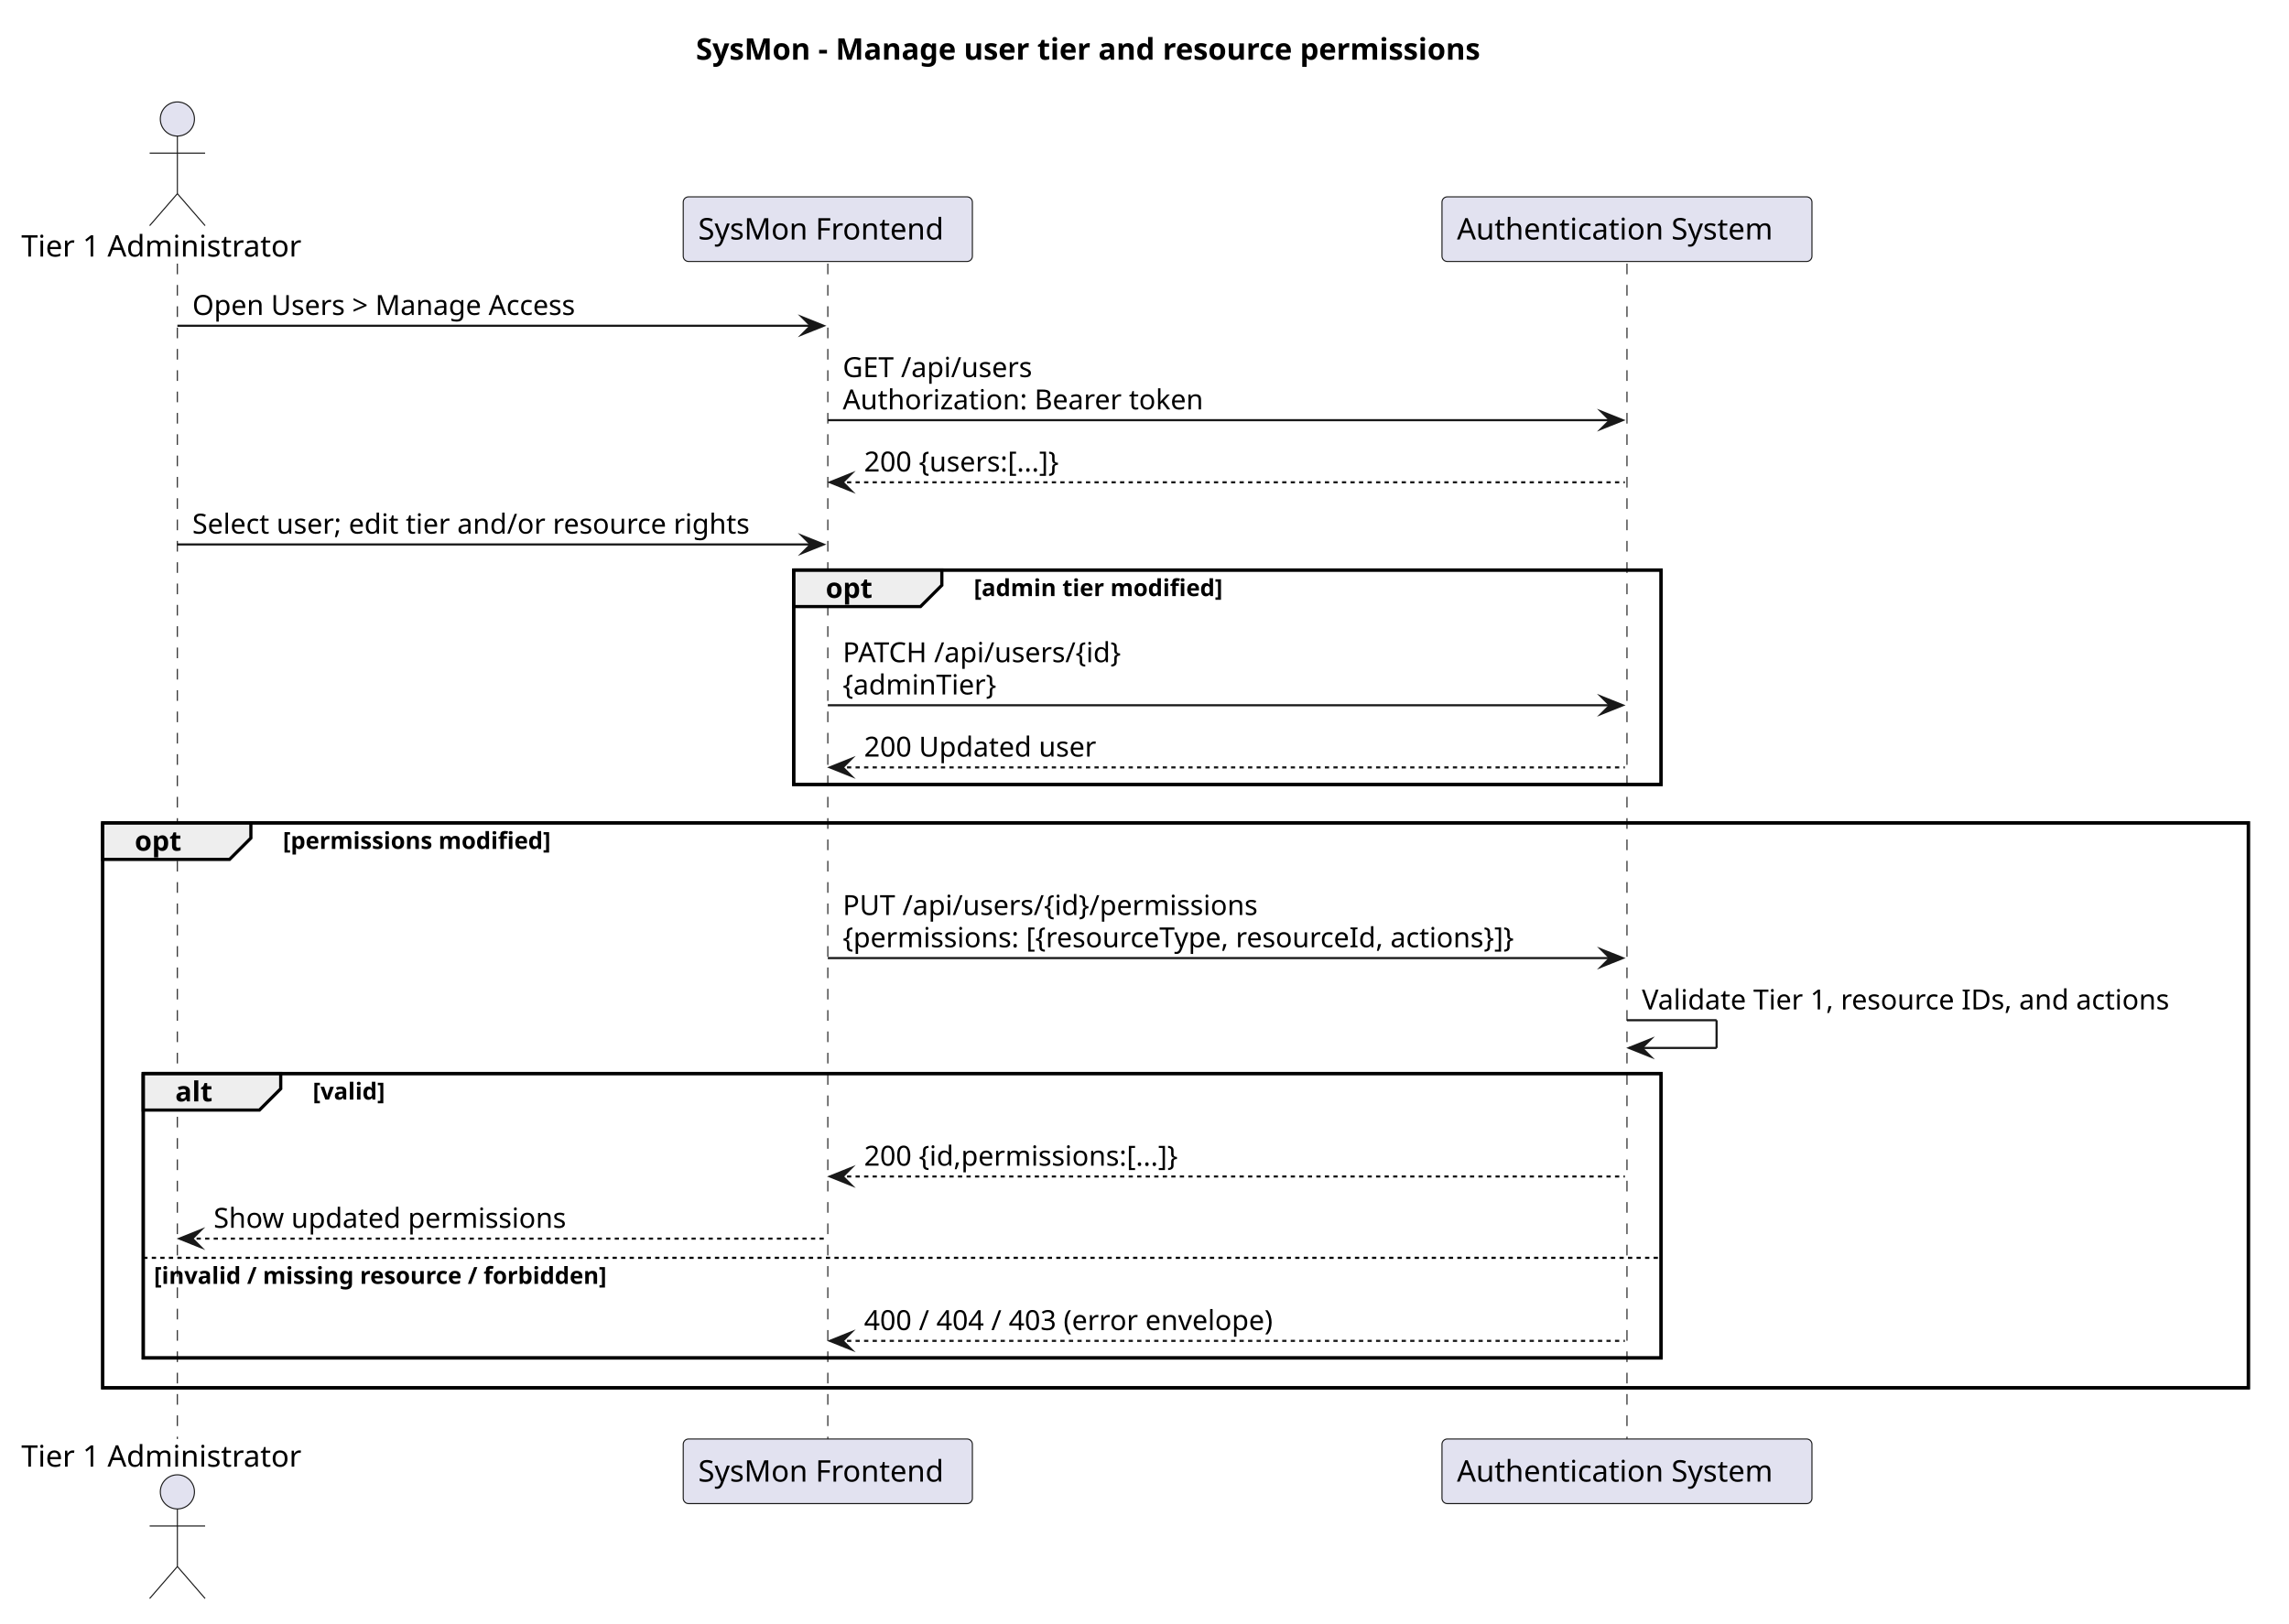
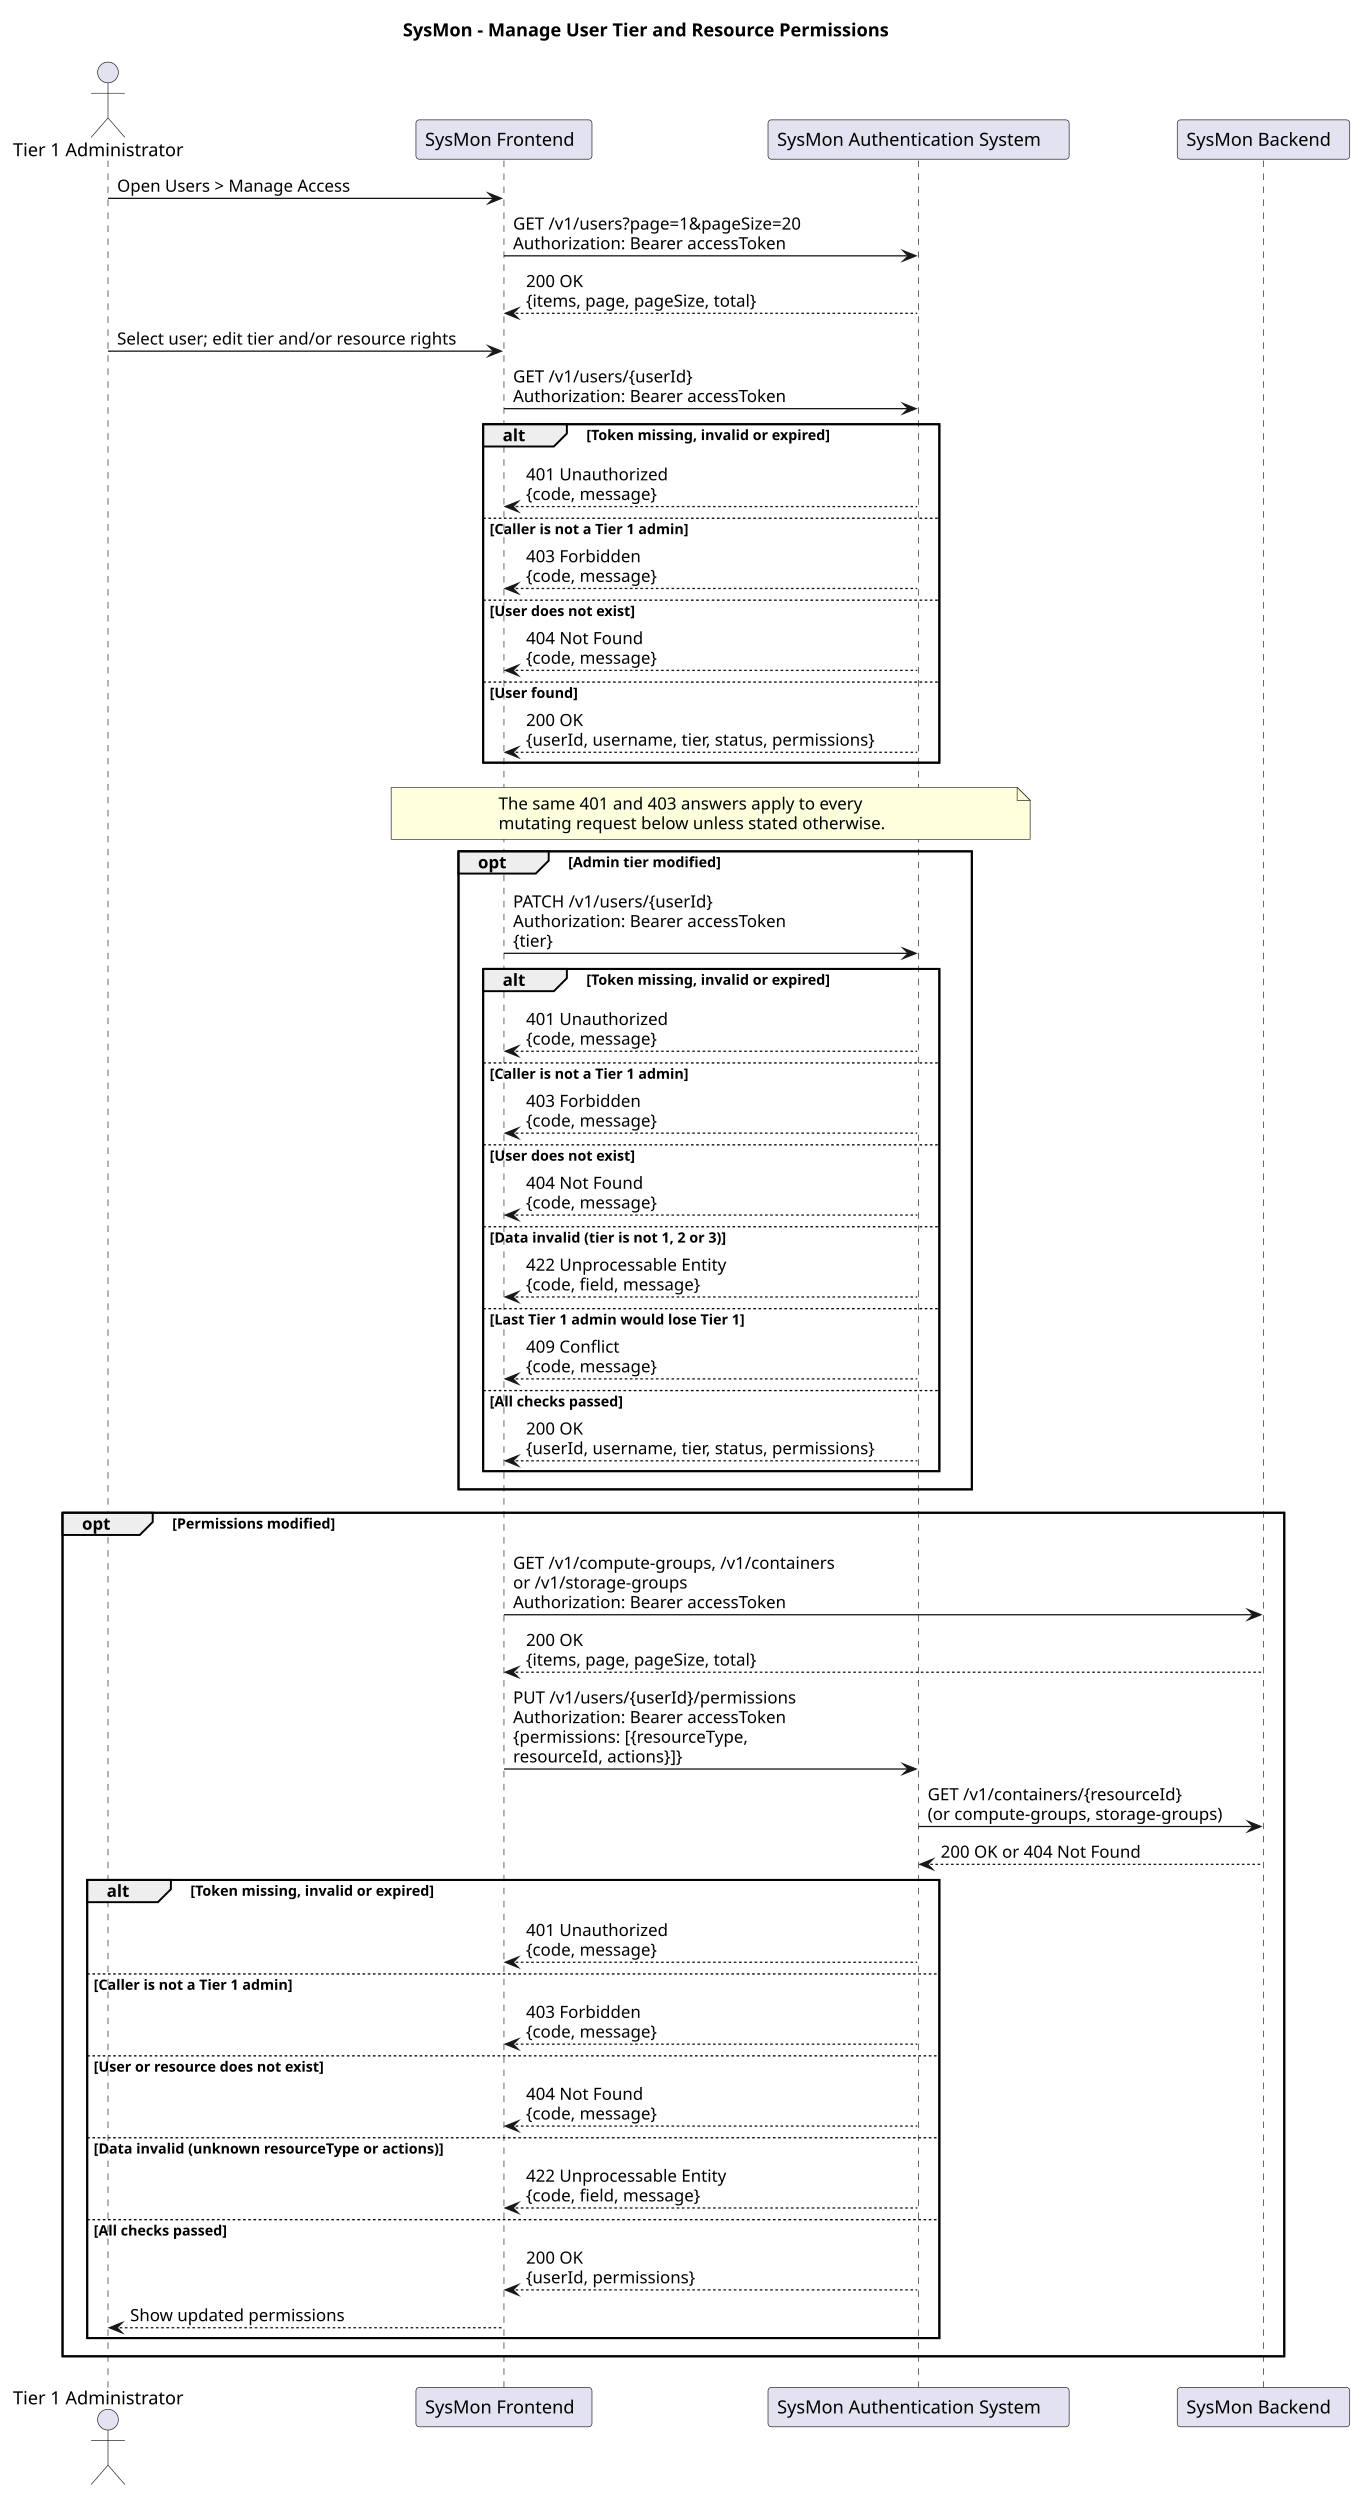
- <svg xmlns="http://www.w3.org/2000/svg" version="1.1" data-diagram-type="SEQUENCE" style="width:1073px;height:761px;background:#FFFFFF;" width="1073px" height="761px" viewBox="0 0 1073 761" zoomAndPan="magnify" preserveAspectRatio="none" contentStyleType="text/css">
+ <svg xmlns="http://www.w3.org/2000/svg" version="1.1" data-diagram-type="SEQUENCE" style="width:1050px;height:1925px;background:#FFFFFF;" width="1050px" height="1925px" viewBox="0 0 1050 1925" zoomAndPan="magnify" preserveAspectRatio="none" contentStyleType="text/css">
  <defs />
  <g font-family="sans-serif" lengthAdjust="spacing">
    <g class="title" data-source-line="1">
-       <text x="326.211" y="27.995" fill="#000" font-size="14" textLength="419.528" font-weight="700">SysMon - Manage user tier and resource permissions</text>
-     </g>
-     <rect x="372.047" y="267.258" width="406.619" height="100.531" fill="none" style="stroke:#000;stroke-width:1.5;" />
-     <rect x="48.15" y="385.789" width="1005.799" height="264.867" fill="none" style="stroke:#000;stroke-width:1.5;" />
-     <rect x="67.15" y="503.32" width="711.516" height="133.336" fill="none" style="stroke:#000;stroke-width:1.5;" />
-     <g class="participant-lifeline" data-qualified-name="A" data-entity-uid="part1" id="part1-lifeline" data-source-line="2">
-       <g>
-         <rect x="79.65" y="123.594" width="8" height="551.063" fill="#000" fill-opacity="0" />
-         <line x1="83.15" y1="123.594" x2="83.15" y2="674.656" style="stroke:#181818;stroke-width:0.5;stroke-dasharray:5,5;" />
-       </g>
-     </g>
-     <g class="participant-lifeline" data-qualified-name="FE" data-entity-uid="part2" id="part2-lifeline" data-source-line="3">
-       <g>
-         <rect x="384.547" y="123.594" width="8" height="551.063" fill="#000" fill-opacity="0" />
-         <line x1="388.047" y1="123.594" x2="388.047" y2="674.656" style="stroke:#181818;stroke-width:0.5;stroke-dasharray:5,5;" />
-       </g>
-     </g>
-     <g class="participant-lifeline" data-qualified-name="AUTH" data-entity-uid="part3" id="part3-lifeline" data-source-line="4">
-       <g>
-         <rect x="759.166" y="123.594" width="8" height="551.063" fill="#000" fill-opacity="0" />
-         <line x1="762.666" y1="123.594" x2="762.666" y2="674.656" style="stroke:#181818;stroke-width:0.5;stroke-dasharray:5,5;" />
-       </g>
-     </g>
-     <g class="participant participant-head" data-qualified-name="A" data-entity-uid="part1" id="part1-head" data-source-line="2">
+       <text x="310.191" y="27.995" fill="#000" font-size="14" textLength="427.902" font-weight="700">SysMon - Manage User Tier and Resource Permissions</text>
+     </g>
+     <rect x="372.047" y="326.656" width="351.255" height="260.609" fill="none" style="stroke:#000;stroke-width:1.5;" />
+     <rect x="353.047" y="655.531" width="395.255" height="491.281" fill="none" style="stroke:#000;stroke-width:1.5;" />
+     <rect x="372.047" y="746.063" width="351.255" height="386.75" fill="none" style="stroke:#000;stroke-width:1.5;" />
+     <rect x="48.15" y="1164.813" width="940.737" height="649.539" fill="none" style="stroke:#000;stroke-width:1.5;" />
+     <rect x="67.15" y="1447.539" width="656.151" height="352.813" fill="none" style="stroke:#000;stroke-width:1.5;" />
+     <g class="participant-lifeline" data-qualified-name="A" data-entity-uid="part1" id="part1-lifeline" data-source-line="3">
+       <g>
+         <rect x="79.65" y="123.594" width="8" height="1714.758" fill="#000" fill-opacity="0" />
+         <line x1="83.15" y1="123.594" x2="83.15" y2="1838.352" style="stroke:#181818;stroke-width:0.5;stroke-dasharray:5,5;" />
+       </g>
+     </g>
+     <g class="participant-lifeline" data-qualified-name="FE" data-entity-uid="part2" id="part2-lifeline" data-source-line="4">
+       <g>
+         <rect x="384.547" y="123.594" width="8" height="1714.758" fill="#000" fill-opacity="0" />
+         <line x1="388.047" y1="123.594" x2="388.047" y2="1838.352" style="stroke:#181818;stroke-width:0.5;stroke-dasharray:5,5;" />
+       </g>
+     </g>
+     <g class="participant-lifeline" data-qualified-name="AUTH" data-entity-uid="part3" id="part3-lifeline" data-source-line="5">
+       <g>
+         <rect x="703.802" y="123.594" width="8" height="1714.758" fill="#000" fill-opacity="0" />
+         <line x1="707.302" y1="123.594" x2="707.302" y2="1838.352" style="stroke:#181818;stroke-width:0.5;stroke-dasharray:5,5;" />
+       </g>
+     </g>
+     <g class="participant-lifeline" data-qualified-name="Backend" data-entity-uid="part4" id="part4-lifeline" data-source-line="6">
+       <g>
+         <rect x="969.387" y="123.594" width="8" height="1714.758" fill="#000" fill-opacity="0" />
+         <line x1="972.887" y1="123.594" x2="972.887" y2="1838.352" style="stroke:#181818;stroke-width:0.5;stroke-dasharray:5,5;" />
+       </g>
+     </g>
+     <g class="participant participant-head" data-qualified-name="A" data-entity-uid="part1" id="part1-head" data-source-line="3">
      <text x="10" y="120.292" fill="#000" font-size="14" textLength="140.301">Tier 1 Administrator</text>
      <ellipse cx="83.15" cy="55.797" rx="8" ry="8" fill="#E2E2F0" style="stroke:#181818;stroke-width:0.5;" />
      <path d="M83.15,63.797 L83.15,90.797 M70.15,71.797 L96.15,71.797 M83.15,90.797 L70.15,105.797 M83.15,90.797 L96.15,105.797" style="stroke:#181818;stroke-width:0.5;" fill="none" />
    </g>
-     <g class="participant participant-head" data-qualified-name="FE" data-entity-uid="part2" id="part2-head" data-source-line="3">
+     <g class="participant participant-head" data-qualified-name="FE" data-entity-uid="part2" id="part2-head" data-source-line="4">
      <rect x="320.275" y="92.297" width="135.543" height="30.297" fill="#E2E2F0" style="stroke:#181818;stroke-width:0.5;" rx="2.5" ry="2.5" />
      <text x="327.275" y="112.292" fill="#000" font-size="14" textLength="121.543">SysMon Frontend</text>
    </g>
-     <g class="participant participant-head" data-qualified-name="AUTH" data-entity-uid="part3" id="part3-head" data-source-line="4">
-       <rect x="675.952" y="92.297" width="173.428" height="30.297" fill="#E2E2F0" style="stroke:#181818;stroke-width:0.5;" rx="2.5" ry="2.5" />
-       <text x="682.952" y="112.292" fill="#000" font-size="14" textLength="159.428">Authentication System</text>
-     </g>
-     <g class="participant participant-tail" data-qualified-name="A" data-entity-uid="part1" id="part1-tail" data-source-line="2">
-       <text x="10" y="687.651" fill="#000" font-size="14" textLength="140.301">Tier 1 Administrator</text>
-       <ellipse cx="83.15" cy="699.453" rx="8" ry="8" fill="#E2E2F0" style="stroke:#181818;stroke-width:0.5;" />
-       <path d="M83.15,707.453 L83.15,734.453 M70.15,715.453 L96.15,715.453 M83.15,734.453 L70.15,749.453 M83.15,734.453 L96.15,749.453" style="stroke:#181818;stroke-width:0.5;" fill="none" />
-     </g>
-     <g class="participant participant-tail" data-qualified-name="FE" data-entity-uid="part2" id="part2-tail" data-source-line="3">
-       <rect x="320.275" y="674.656" width="135.543" height="30.297" fill="#E2E2F0" style="stroke:#181818;stroke-width:0.5;" rx="2.5" ry="2.5" />
-       <text x="327.275" y="694.651" fill="#000" font-size="14" textLength="121.543">SysMon Frontend</text>
-     </g>
-     <g class="participant participant-tail" data-qualified-name="AUTH" data-entity-uid="part3" id="part3-tail" data-source-line="4">
-       <rect x="675.952" y="674.656" width="173.428" height="30.297" fill="#E2E2F0" style="stroke:#181818;stroke-width:0.5;" rx="2.5" ry="2.5" />
-       <text x="682.952" y="694.651" fill="#000" font-size="14" textLength="159.428">Authentication System</text>
-     </g>
-     <g class="message" data-entity-1="part1" data-entity-2="part2" id="msg1" data-source-line="5">
+     <g class="participant participant-head" data-qualified-name="AUTH" data-entity-uid="part3" id="part3-head" data-source-line="5">
+       <rect x="591.371" y="92.297" width="231.861" height="30.297" fill="#E2E2F0" style="stroke:#181818;stroke-width:0.5;" rx="2.5" ry="2.5" />
+       <text x="598.371" y="112.292" fill="#000" font-size="14" textLength="217.861">SysMon Authentication System</text>
+     </g>
+     <g class="participant participant-head" data-qualified-name="Backend" data-entity-uid="part4" id="part4-head" data-source-line="6">
+       <rect x="906.49" y="92.297" width="132.795" height="30.297" fill="#E2E2F0" style="stroke:#181818;stroke-width:0.5;" rx="2.5" ry="2.5" />
+       <text x="913.49" y="112.292" fill="#000" font-size="14" textLength="118.795">SysMon Backend</text>
+     </g>
+     <g class="participant participant-tail" data-qualified-name="A" data-entity-uid="part1" id="part1-tail" data-source-line="3">
+       <text x="10" y="1851.347" fill="#000" font-size="14" textLength="140.301">Tier 1 Administrator</text>
+       <ellipse cx="83.15" cy="1863.148" rx="8" ry="8" fill="#E2E2F0" style="stroke:#181818;stroke-width:0.5;" />
+       <path d="M83.15,1871.148 L83.15,1898.148 M70.15,1879.148 L96.15,1879.148 M83.15,1898.148 L70.15,1913.148 M83.15,1898.148 L96.15,1913.148" style="stroke:#181818;stroke-width:0.5;" fill="none" />
+     </g>
+     <g class="participant participant-tail" data-qualified-name="FE" data-entity-uid="part2" id="part2-tail" data-source-line="4">
+       <rect x="320.275" y="1838.352" width="135.543" height="30.297" fill="#E2E2F0" style="stroke:#181818;stroke-width:0.5;" rx="2.5" ry="2.5" />
+       <text x="327.275" y="1858.347" fill="#000" font-size="14" textLength="121.543">SysMon Frontend</text>
+     </g>
+     <g class="participant participant-tail" data-qualified-name="AUTH" data-entity-uid="part3" id="part3-tail" data-source-line="5">
+       <rect x="591.371" y="1838.352" width="231.861" height="30.297" fill="#E2E2F0" style="stroke:#181818;stroke-width:0.5;" rx="2.5" ry="2.5" />
+       <text x="598.371" y="1858.347" fill="#000" font-size="14" textLength="217.861">SysMon Authentication System</text>
+     </g>
+     <g class="participant participant-tail" data-qualified-name="Backend" data-entity-uid="part4" id="part4-tail" data-source-line="6">
+       <rect x="906.49" y="1838.352" width="132.795" height="30.297" fill="#E2E2F0" style="stroke:#181818;stroke-width:0.5;" rx="2.5" ry="2.5" />
+       <text x="913.49" y="1858.347" fill="#000" font-size="14" textLength="118.795">SysMon Backend</text>
+     </g>
+     <g class="message" data-entity-1="part1" data-entity-2="part2" id="msg1" data-source-line="8">
      <polygon points="376.047,148.727,386.047,152.727,376.047,156.727,380.047,152.727" fill="#181818" style="stroke:#181818;stroke-width:1;stroke-linejoin:miter;stroke-miterlimit:10;" />
      <line x1="83.15" y1="152.727" x2="382.047" y2="152.727" style="stroke:#181818;stroke-width:1;" />
      <text x="90.15" y="147.661" fill="#000" font-size="13" textLength="194.917">Open Users &gt; Manage Access</text>
    </g>
-     <g class="message" data-entity-1="part2" data-entity-2="part3" id="msg2" data-source-line="6">
-       <polygon points="750.666,192.992,760.666,196.992,750.666,200.992,754.666,196.992" fill="#181818" style="stroke:#181818;stroke-width:1;stroke-linejoin:miter;stroke-miterlimit:10;" />
-       <line x1="388.047" y1="196.992" x2="756.666" y2="196.992" style="stroke:#181818;stroke-width:1;" />
-       <text x="395.047" y="176.793" fill="#000" font-size="13" textLength="94.079">GET /api/users</text>
-       <text x="395.047" y="191.926" fill="#000" font-size="13" textLength="180.102">Authorization: Bearer token</text>
-     </g>
-     <g class="message" data-entity-1="part3" data-entity-2="part2" id="msg3" data-source-line="7">
-       <polygon points="399.047,222.125,389.047,226.125,399.047,230.125,395.047,226.125" fill="#181818" style="stroke:#181818;stroke-width:1;stroke-linejoin:miter;stroke-miterlimit:10;" />
-       <line x1="393.047" y1="226.125" x2="761.666" y2="226.125" style="stroke:#181818;stroke-width:1;stroke-dasharray:2,2;" />
-       <text x="405.047" y="221.059" fill="#000" font-size="13" textLength="107.536">200 {users:[...]}</text>
-     </g>
-     <g class="message" data-entity-1="part1" data-entity-2="part2" id="msg4" data-source-line="8">
-       <polygon points="376.047,251.258,386.047,255.258,376.047,259.258,380.047,255.258" fill="#181818" style="stroke:#181818;stroke-width:1;stroke-linejoin:miter;stroke-miterlimit:10;" />
-       <line x1="83.15" y1="255.258" x2="382.047" y2="255.258" style="stroke:#181818;stroke-width:1;" />
-       <text x="90.15" y="250.192" fill="#000" font-size="13" textLength="280.896">Select user; edit tier and/or resource rights</text>
-     </g>
-     <path d="M372.047,267.258 L441.498,267.258 L441.498,274.391 L431.498,284.391 L372.047,284.391 L372.047,267.258" style="stroke:#000;stroke-width:1.5;" fill="#EEE" />
-     <rect x="372.047" y="267.258" width="406.619" height="100.531" fill="none" style="stroke:#000;stroke-width:1.5;" />
-     <text x="387.047" y="280.325" fill="#000" font-size="13" textLength="24.451" font-weight="700">opt</text>
-     <text x="456.498" y="279.468" fill="#000" font-size="11" textLength="132.542" font-weight="700">[admin tier modified]</text>
-     <g class="message" data-entity-1="part2" data-entity-2="part3" id="msg5" data-source-line="10">
-       <polygon points="750.666,326.656,760.666,330.656,750.666,334.656,754.666,330.656" fill="#181818" style="stroke:#181818;stroke-width:1;stroke-linejoin:miter;stroke-miterlimit:10;" />
-       <line x1="388.047" y1="330.656" x2="756.666" y2="330.656" style="stroke:#181818;stroke-width:1;" />
-       <text x="395.047" y="310.458" fill="#000" font-size="13" textLength="144.162">PATCH /api/users/{id}</text>
-       <text x="395.047" y="325.59" fill="#000" font-size="13" textLength="82.17">{adminTier}</text>
-     </g>
-     <g class="message" data-entity-1="part3" data-entity-2="part2" id="msg6" data-source-line="11">
-       <polygon points="399.047,355.789,389.047,359.789,399.047,363.789,395.047,359.789" fill="#181818" style="stroke:#181818;stroke-width:1;stroke-linejoin:miter;stroke-miterlimit:10;" />
-       <line x1="393.047" y1="359.789" x2="761.666" y2="359.789" style="stroke:#181818;stroke-width:1;stroke-dasharray:2,2;" />
-       <text x="405.047" y="354.723" fill="#000" font-size="13" textLength="116.765">200 Updated user</text>
-     </g>
-     <path d="M48.15,385.789 L117.602,385.789 L117.602,392.922 L107.602,402.922 L48.15,402.922 L48.15,385.789" style="stroke:#000;stroke-width:1.5;" fill="#EEE" />
-     <rect x="48.15" y="385.789" width="1005.799" height="264.867" fill="none" style="stroke:#000;stroke-width:1.5;" />
-     <text x="63.15" y="398.856" fill="#000" font-size="13" textLength="24.451" font-weight="700">opt</text>
-     <text x="132.602" y="398" fill="#000" font-size="11" textLength="143.231" font-weight="700">[permissions modified]</text>
-     <g class="message" data-entity-1="part2" data-entity-2="part3" id="msg7" data-source-line="14">
-       <polygon points="750.666,445.188,760.666,449.188,750.666,453.188,754.666,449.188" fill="#181818" style="stroke:#181818;stroke-width:1;stroke-linejoin:miter;stroke-miterlimit:10;" />
-       <line x1="388.047" y1="449.188" x2="756.666" y2="449.188" style="stroke:#181818;stroke-width:1;" />
-       <text x="395.047" y="428.989" fill="#000" font-size="13" textLength="208.305">PUT /api/users/{id}/permissions</text>
-       <text x="395.047" y="444.122" fill="#000" font-size="13" textLength="350.619">{permissions: [{resourceType, resourceId, actions}]}</text>
-     </g>
-     <g class="message" data-entity-1="part3" data-entity-2="part3" id="msg8" data-source-line="15">
-       <line x1="762.666" y1="478.32" x2="804.666" y2="478.32" style="stroke:#181818;stroke-width:1;" />
-       <line x1="804.666" y1="478.32" x2="804.666" y2="491.32" style="stroke:#181818;stroke-width:1;" />
-       <line x1="763.666" y1="491.32" x2="804.666" y2="491.32" style="stroke:#181818;stroke-width:1;" />
-       <polygon points="773.666,487.32,763.666,491.32,773.666,495.32,769.666,491.32" fill="#181818" style="stroke:#181818;stroke-width:1;stroke-linejoin:miter;stroke-miterlimit:10;" />
-       <text x="769.666" y="473.254" fill="#000" font-size="13" textLength="268.284">Validate Tier 1, resource IDs, and actions</text>
-     </g>
-     <path d="M67.15,503.32 L131.593,503.32 L131.593,510.453 L121.593,520.453 L67.15,520.453 L67.15,503.32" style="stroke:#000;stroke-width:1.5;" fill="#EEE" />
-     <rect x="67.15" y="503.32" width="711.516" height="133.336" fill="none" style="stroke:#000;stroke-width:1.5;" />
-     <text x="82.15" y="516.387" fill="#000" font-size="13" textLength="19.443" font-weight="700">alt</text>
-     <text x="146.593" y="515.531" fill="#000" font-size="11" textLength="40.063" font-weight="700">[valid]</text>
-     <g class="message" data-entity-1="part3" data-entity-2="part2" id="msg9" data-source-line="17">
-       <polygon points="399.047,547.586,389.047,551.586,399.047,555.586,395.047,551.586" fill="#181818" style="stroke:#181818;stroke-width:1;stroke-linejoin:miter;stroke-miterlimit:10;" />
-       <line x1="393.047" y1="551.586" x2="761.666" y2="551.586" style="stroke:#181818;stroke-width:1;stroke-dasharray:2,2;" />
-       <text x="405.047" y="546.52" fill="#000" font-size="13" textLength="166.397">200 {id,permissions:[...]}</text>
-     </g>
-     <g class="message" data-entity-1="part2" data-entity-2="part1" id="msg10" data-source-line="18">
-       <polygon points="94.15,576.719,84.15,580.719,94.15,584.719,90.15,580.719" fill="#181818" style="stroke:#181818;stroke-width:1;stroke-linejoin:miter;stroke-miterlimit:10;" />
-       <line x1="88.15" y1="580.719" x2="387.047" y2="580.719" style="stroke:#181818;stroke-width:1;stroke-dasharray:2,2;" />
-       <text x="100.15" y="575.653" fill="#000" font-size="13" textLength="175.392">Show updated permissions</text>
-     </g>
-     <line x1="67.15" y1="589.719" x2="778.666" y2="589.719" style="stroke:#000;stroke-width:1;stroke-dasharray:2,2;" />
-     <text x="72.15" y="601.929" fill="#000" font-size="11" textLength="241.329" font-weight="700">[invalid / missing resource / forbidden]</text>
-     <g class="message" data-entity-1="part3" data-entity-2="part2" id="msg11" data-source-line="20">
-       <polygon points="399.047,624.656,389.047,628.656,399.047,632.656,395.047,628.656" fill="#181818" style="stroke:#181818;stroke-width:1;stroke-linejoin:miter;stroke-miterlimit:10;" />
-       <line x1="393.047" y1="628.656" x2="761.666" y2="628.656" style="stroke:#181818;stroke-width:1;stroke-dasharray:2,2;" />
-       <text x="405.047" y="623.59" fill="#000" font-size="13" textLength="209.866">400 / 404 / 403 (error envelope)</text>
+     <g class="message" data-entity-1="part2" data-entity-2="part3" id="msg2" data-source-line="9">
+       <polygon points="695.302,192.992,705.302,196.992,695.302,200.992,699.302,196.992" fill="#181818" style="stroke:#181818;stroke-width:1;stroke-linejoin:miter;stroke-miterlimit:10;" />
+       <line x1="388.047" y1="196.992" x2="701.302" y2="196.992" style="stroke:#181818;stroke-width:1;" />
+       <text x="395.047" y="176.793" fill="#000" font-size="13" textLength="245.47">GET /v1/users?page=1&amp;pageSize=20</text>
+       <text x="395.047" y="191.926" fill="#000" font-size="13" textLength="226.751">Authorization: Bearer accessToken</text>
+     </g>
+     <g class="message" data-entity-1="part3" data-entity-2="part2" id="msg3" data-source-line="10">
+       <polygon points="399.047,237.258,389.047,241.258,399.047,245.258,395.047,241.258" fill="#181818" style="stroke:#181818;stroke-width:1;stroke-linejoin:miter;stroke-miterlimit:10;" />
+       <line x1="393.047" y1="241.258" x2="706.302" y2="241.258" style="stroke:#181818;stroke-width:1;stroke-dasharray:2,2;" />
+       <text x="405.047" y="221.059" fill="#000" font-size="13" textLength="47.703">200 OK</text>
+       <text x="405.047" y="236.192" fill="#000" font-size="13" textLength="198.828">{items, page, pageSize, total}</text>
+     </g>
+     <g class="message" data-entity-1="part1" data-entity-2="part2" id="msg4" data-source-line="12">
+       <polygon points="376.047,266.391,386.047,270.391,376.047,274.391,380.047,270.391" fill="#181818" style="stroke:#181818;stroke-width:1;stroke-linejoin:miter;stroke-miterlimit:10;" />
+       <line x1="83.15" y1="270.391" x2="382.047" y2="270.391" style="stroke:#181818;stroke-width:1;" />
+       <text x="90.15" y="265.325" fill="#000" font-size="13" textLength="280.896">Select user; edit tier and/or resource rights</text>
+     </g>
+     <g class="message" data-entity-1="part2" data-entity-2="part3" id="msg5" data-source-line="13">
+       <polygon points="695.302,310.656,705.302,314.656,695.302,318.656,699.302,314.656" fill="#181818" style="stroke:#181818;stroke-width:1;stroke-linejoin:miter;stroke-miterlimit:10;" />
+       <line x1="388.047" y1="314.656" x2="701.302" y2="314.656" style="stroke:#181818;stroke-width:1;" />
+       <text x="395.047" y="294.458" fill="#000" font-size="13" textLength="151.576">GET /v1/users/{userId}</text>
+       <text x="395.047" y="309.59" fill="#000" font-size="13" textLength="226.751">Authorization: Bearer accessToken</text>
+     </g>
+     <path d="M372.047,326.656 L436.49,326.656 L436.49,333.789 L426.49,343.789 L372.047,343.789 L372.047,326.656" style="stroke:#000;stroke-width:1.5;" fill="#EEE" />
+     <rect x="372.047" y="326.656" width="351.255" height="260.609" fill="none" style="stroke:#000;stroke-width:1.5;" />
+     <text x="387.047" y="339.723" fill="#000" font-size="13" textLength="19.443" font-weight="700">alt</text>
+     <text x="451.49" y="338.867" fill="#000" font-size="11" textLength="216.573" font-weight="700">[Token missing, invalid or expired]</text>
+     <g class="message" data-entity-1="part3" data-entity-2="part2" id="msg6" data-source-line="16">
+       <polygon points="399.047,386.055,389.047,390.055,399.047,394.055,395.047,390.055" fill="#181818" style="stroke:#181818;stroke-width:1;stroke-linejoin:miter;stroke-miterlimit:10;" />
+       <line x1="393.047" y1="390.055" x2="706.302" y2="390.055" style="stroke:#181818;stroke-width:1;stroke-dasharray:2,2;" />
+       <text x="405.047" y="369.856" fill="#000" font-size="13" textLength="116.226">401 Unauthorized</text>
+       <text x="405.047" y="384.989" fill="#000" font-size="13" textLength="114.582">{code, message}</text>
+     </g>
+     <line x1="372.047" y1="399.055" x2="723.302" y2="399.055" style="stroke:#000;stroke-width:1;stroke-dasharray:2,2;" />
+     <text x="377.047" y="411.265" fill="#000" font-size="11" textLength="177.515" font-weight="700">[Caller is not a Tier 1 admin]</text>
+     <g class="message" data-entity-1="part3" data-entity-2="part2" id="msg7" data-source-line="18">
+       <polygon points="399.047,449.125,389.047,453.125,399.047,457.125,395.047,453.125" fill="#181818" style="stroke:#181818;stroke-width:1;stroke-linejoin:miter;stroke-miterlimit:10;" />
+       <line x1="393.047" y1="453.125" x2="706.302" y2="453.125" style="stroke:#181818;stroke-width:1;stroke-dasharray:2,2;" />
+       <text x="405.047" y="432.926" fill="#000" font-size="13" textLength="94.326">403 Forbidden</text>
+       <text x="405.047" y="448.059" fill="#000" font-size="13" textLength="114.582">{code, message}</text>
+     </g>
+     <line x1="372.047" y1="462.125" x2="723.302" y2="462.125" style="stroke:#000;stroke-width:1;stroke-dasharray:2,2;" />
+     <text x="377.047" y="474.335" fill="#000" font-size="11" textLength="130.125" font-weight="700">[User does not exist]</text>
+     <g class="message" data-entity-1="part3" data-entity-2="part2" id="msg8" data-source-line="20">
+       <polygon points="399.047,512.195,389.047,516.195,399.047,520.195,395.047,516.195" fill="#181818" style="stroke:#181818;stroke-width:1;stroke-linejoin:miter;stroke-miterlimit:10;" />
+       <line x1="393.047" y1="516.195" x2="706.302" y2="516.195" style="stroke:#181818;stroke-width:1;stroke-dasharray:2,2;" />
+       <text x="405.047" y="495.997" fill="#000" font-size="13" textLength="96.015">404 Not Found</text>
+       <text x="405.047" y="511.129" fill="#000" font-size="13" textLength="114.582">{code, message}</text>
+     </g>
+     <line x1="372.047" y1="525.195" x2="723.302" y2="525.195" style="stroke:#000;stroke-width:1;stroke-dasharray:2,2;" />
+     <text x="377.047" y="537.406" fill="#000" font-size="11" textLength="78.128" font-weight="700">[User found]</text>
+     <g class="message" data-entity-1="part3" data-entity-2="part2" id="msg9" data-source-line="22">
+       <polygon points="399.047,575.266,389.047,579.266,399.047,583.266,395.047,579.266" fill="#181818" style="stroke:#181818;stroke-width:1;stroke-linejoin:miter;stroke-miterlimit:10;" />
+       <line x1="393.047" y1="579.266" x2="706.302" y2="579.266" style="stroke:#181818;stroke-width:1;stroke-dasharray:2,2;" />
+       <text x="405.047" y="559.067" fill="#000" font-size="13" textLength="47.703">200 OK</text>
+       <text x="405.047" y="574.2" fill="#000" font-size="13" textLength="295.255">{userId, username, tier, status, permissions}</text>
+     </g>
+     <path d="M301.196,606.266 L301.196,646.266 L793.196,646.266 L793.196,616.266 L783.196,606.266 L301.196,606.266" style="stroke:#181818;stroke-width:0.5;" fill="#FEFFDD" />
+     <path d="M783.196,606.266 L783.196,616.266 L793.196,616.266 L783.196,606.266" style="stroke:#181818;stroke-width:0.5;" fill="#FEFFDD" />
+     <text x="383.886" y="623.333" fill="#000" font-size="13" textLength="306.001">The same 401 and 403 answers apply to every</text>
+     <text x="383.886" y="638.465" fill="#000" font-size="13" textLength="318.576">mutating request below unless stated otherwise.</text>
+     <path d="M353.047,655.531 L422.498,655.531 L422.498,662.664 L412.498,672.664 L353.047,672.664 L353.047,655.531" style="stroke:#000;stroke-width:1.5;" fill="#EEE" />
+     <rect x="353.047" y="655.531" width="395.255" height="491.281" fill="none" style="stroke:#000;stroke-width:1.5;" />
+     <text x="368.047" y="668.598" fill="#000" font-size="13" textLength="24.451" font-weight="700">opt</text>
+     <text x="437.498" y="667.742" fill="#000" font-size="11" textLength="133.633" font-weight="700">[Admin tier modified]</text>
+     <g class="message" data-entity-1="part2" data-entity-2="part3" id="msg10" data-source-line="31">
+       <polygon points="695.302,730.063,705.302,734.063,695.302,738.063,699.302,734.063" fill="#181818" style="stroke:#181818;stroke-width:1;stroke-linejoin:miter;stroke-miterlimit:10;" />
+       <line x1="388.047" y1="734.063" x2="701.302" y2="734.063" style="stroke:#181818;stroke-width:1;" />
+       <text x="395.047" y="698.731" fill="#000" font-size="13" textLength="168.873">PATCH /v1/users/{userId}</text>
+       <text x="395.047" y="713.864" fill="#000" font-size="13" textLength="226.751">Authorization: Bearer accessToken</text>
+       <text x="395.047" y="728.997" fill="#000" font-size="13" textLength="38.594">{tier}</text>
+     </g>
+     <path d="M372.047,746.063 L436.49,746.063 L436.49,753.195 L426.49,763.195 L372.047,763.195 L372.047,746.063" style="stroke:#000;stroke-width:1.5;" fill="#EEE" />
+     <rect x="372.047" y="746.063" width="351.255" height="386.75" fill="none" style="stroke:#000;stroke-width:1.5;" />
+     <text x="387.047" y="759.129" fill="#000" font-size="13" textLength="19.443" font-weight="700">alt</text>
+     <text x="451.49" y="758.273" fill="#000" font-size="11" textLength="216.573" font-weight="700">[Token missing, invalid or expired]</text>
+     <g class="message" data-entity-1="part3" data-entity-2="part2" id="msg11" data-source-line="34">
+       <polygon points="399.047,805.461,389.047,809.461,399.047,813.461,395.047,809.461" fill="#181818" style="stroke:#181818;stroke-width:1;stroke-linejoin:miter;stroke-miterlimit:10;" />
+       <line x1="393.047" y1="809.461" x2="706.302" y2="809.461" style="stroke:#181818;stroke-width:1;stroke-dasharray:2,2;" />
+       <text x="405.047" y="789.262" fill="#000" font-size="13" textLength="116.226">401 Unauthorized</text>
+       <text x="405.047" y="804.395" fill="#000" font-size="13" textLength="114.582">{code, message}</text>
+     </g>
+     <line x1="372.047" y1="818.461" x2="723.302" y2="818.461" style="stroke:#000;stroke-width:1;stroke-dasharray:2,2;" />
+     <text x="377.047" y="830.671" fill="#000" font-size="11" textLength="177.515" font-weight="700">[Caller is not a Tier 1 admin]</text>
+     <g class="message" data-entity-1="part3" data-entity-2="part2" id="msg12" data-source-line="36">
+       <polygon points="399.047,868.531,389.047,872.531,399.047,876.531,395.047,872.531" fill="#181818" style="stroke:#181818;stroke-width:1;stroke-linejoin:miter;stroke-miterlimit:10;" />
+       <line x1="393.047" y1="872.531" x2="706.302" y2="872.531" style="stroke:#181818;stroke-width:1;stroke-dasharray:2,2;" />
+       <text x="405.047" y="852.333" fill="#000" font-size="13" textLength="94.326">403 Forbidden</text>
+       <text x="405.047" y="867.465" fill="#000" font-size="13" textLength="114.582">{code, message}</text>
+     </g>
+     <line x1="372.047" y1="881.531" x2="723.302" y2="881.531" style="stroke:#000;stroke-width:1;stroke-dasharray:2,2;" />
+     <text x="377.047" y="893.742" fill="#000" font-size="11" textLength="130.125" font-weight="700">[User does not exist]</text>
+     <g class="message" data-entity-1="part3" data-entity-2="part2" id="msg13" data-source-line="38">
+       <polygon points="399.047,931.602,389.047,935.602,399.047,939.602,395.047,935.602" fill="#181818" style="stroke:#181818;stroke-width:1;stroke-linejoin:miter;stroke-miterlimit:10;" />
+       <line x1="393.047" y1="935.602" x2="706.302" y2="935.602" style="stroke:#181818;stroke-width:1;stroke-dasharray:2,2;" />
+       <text x="405.047" y="915.403" fill="#000" font-size="13" textLength="96.015">404 Not Found</text>
+       <text x="405.047" y="930.536" fill="#000" font-size="13" textLength="114.582">{code, message}</text>
+     </g>
+     <line x1="372.047" y1="944.602" x2="723.302" y2="944.602" style="stroke:#000;stroke-width:1;stroke-dasharray:2,2;" />
+     <text x="377.047" y="956.812" fill="#000" font-size="11" textLength="214.591" font-weight="700">[Data invalid (tier is not 1, 2 or 3)]</text>
+     <g class="message" data-entity-1="part3" data-entity-2="part2" id="msg14" data-source-line="40">
+       <polygon points="399.047,994.672,389.047,998.672,399.047,1002.672,395.047,998.672" fill="#181818" style="stroke:#181818;stroke-width:1;stroke-linejoin:miter;stroke-miterlimit:10;" />
+       <line x1="393.047" y1="998.672" x2="706.302" y2="998.672" style="stroke:#181818;stroke-width:1;stroke-dasharray:2,2;" />
+       <text x="405.047" y="978.473" fill="#000" font-size="13" textLength="166.854">422 Unprocessable Entity</text>
+       <text x="405.047" y="993.606" fill="#000" font-size="13" textLength="150.896">{code, field, message}</text>
+     </g>
+     <line x1="372.047" y1="1007.672" x2="723.302" y2="1007.672" style="stroke:#000;stroke-width:1;stroke-dasharray:2,2;" />
+     <text x="377.047" y="1019.882" fill="#000" font-size="11" textLength="227.616" font-weight="700">[Last Tier 1 admin would lose Tier 1]</text>
+     <g class="message" data-entity-1="part3" data-entity-2="part2" id="msg15" data-source-line="42">
+       <polygon points="399.047,1057.742,389.047,1061.742,399.047,1065.742,395.047,1061.742" fill="#181818" style="stroke:#181818;stroke-width:1;stroke-linejoin:miter;stroke-miterlimit:10;" />
+       <line x1="393.047" y1="1061.742" x2="706.302" y2="1061.742" style="stroke:#181818;stroke-width:1;stroke-dasharray:2,2;" />
+       <text x="405.047" y="1041.543" fill="#000" font-size="13" textLength="78.26">409 Conflict</text>
+       <text x="405.047" y="1056.676" fill="#000" font-size="13" textLength="114.582">{code, message}</text>
+     </g>
+     <line x1="372.047" y1="1070.742" x2="723.302" y2="1070.742" style="stroke:#000;stroke-width:1;stroke-dasharray:2,2;" />
+     <text x="377.047" y="1082.953" fill="#000" font-size="11" textLength="119.689" font-weight="700">[All checks passed]</text>
+     <g class="message" data-entity-1="part3" data-entity-2="part2" id="msg16" data-source-line="44">
+       <polygon points="399.047,1120.813,389.047,1124.813,399.047,1128.813,395.047,1124.813" fill="#181818" style="stroke:#181818;stroke-width:1;stroke-linejoin:miter;stroke-miterlimit:10;" />
+       <line x1="393.047" y1="1124.813" x2="706.302" y2="1124.813" style="stroke:#181818;stroke-width:1;stroke-dasharray:2,2;" />
+       <text x="405.047" y="1104.614" fill="#000" font-size="13" textLength="47.703">200 OK</text>
+       <text x="405.047" y="1119.747" fill="#000" font-size="13" textLength="295.255">{userId, username, tier, status, permissions}</text>
+     </g>
+     <path d="M48.15,1164.813 L117.602,1164.813 L117.602,1171.945 L107.602,1181.945 L48.15,1181.945 L48.15,1164.813" style="stroke:#000;stroke-width:1.5;" fill="#EEE" />
+     <rect x="48.15" y="1164.813" width="940.737" height="649.539" fill="none" style="stroke:#000;stroke-width:1.5;" />
+     <text x="63.15" y="1177.879" fill="#000" font-size="13" textLength="24.451" font-weight="700">opt</text>
+     <text x="132.602" y="1177.023" fill="#000" font-size="11" textLength="143.419" font-weight="700">[Permissions modified]</text>
+     <g class="message" data-entity-1="part2" data-entity-2="part4" id="msg17" data-source-line="49">
+       <polygon points="960.887,1239.344,970.887,1243.344,960.887,1247.344,964.887,1243.344" fill="#181818" style="stroke:#181818;stroke-width:1;stroke-linejoin:miter;stroke-miterlimit:10;" />
+       <line x1="388.047" y1="1243.344" x2="966.887" y2="1243.344" style="stroke:#181818;stroke-width:1;" />
+       <text x="395.047" y="1208.012" fill="#000" font-size="13" textLength="263.301">GET /v1/compute-groups, /v1/containers</text>
+       <text x="395.047" y="1223.145" fill="#000" font-size="13" textLength="141.045">or /v1/storage-groups</text>
+       <text x="395.047" y="1238.278" fill="#000" font-size="13" textLength="226.751">Authorization: Bearer accessToken</text>
+     </g>
+     <g class="message" data-entity-1="part4" data-entity-2="part2" id="msg18" data-source-line="50">
+       <polygon points="399.047,1283.609,389.047,1287.609,399.047,1291.609,395.047,1287.609" fill="#181818" style="stroke:#181818;stroke-width:1;stroke-linejoin:miter;stroke-miterlimit:10;" />
+       <line x1="393.047" y1="1287.609" x2="971.887" y2="1287.609" style="stroke:#181818;stroke-width:1;stroke-dasharray:2,2;" />
+       <text x="405.047" y="1267.411" fill="#000" font-size="13" textLength="47.703">200 OK</text>
+       <text x="405.047" y="1282.543" fill="#000" font-size="13" textLength="198.828">{items, page, pageSize, total}</text>
+     </g>
+     <g class="message" data-entity-1="part2" data-entity-2="part3" id="msg19" data-source-line="52">
+       <polygon points="695.302,1358.141,705.302,1362.141,695.302,1366.141,699.302,1362.141" fill="#181818" style="stroke:#181818;stroke-width:1;stroke-linejoin:miter;stroke-miterlimit:10;" />
+       <line x1="388.047" y1="1362.141" x2="701.302" y2="1362.141" style="stroke:#181818;stroke-width:1;" />
+       <text x="395.047" y="1311.676" fill="#000" font-size="13" textLength="233.016">PUT /v1/users/{userId}/permissions</text>
+       <text x="395.047" y="1326.809" fill="#000" font-size="13" textLength="226.751">Authorization: Bearer accessToken</text>
+       <text x="395.047" y="1341.942" fill="#000" font-size="13" textLength="200.935">{permissions: [{resourceType,</text>
+       <text x="395.047" y="1357.075" fill="#000" font-size="13" textLength="145.552">resourceId, actions}]}</text>
+     </g>
+     <g class="message" data-entity-1="part3" data-entity-2="part4" id="msg20" data-source-line="53">
+       <polygon points="960.887,1402.406,970.887,1406.406,960.887,1410.406,964.887,1406.406" fill="#181818" style="stroke:#181818;stroke-width:1;stroke-linejoin:miter;stroke-miterlimit:10;" />
+       <line x1="707.302" y1="1406.406" x2="966.887" y2="1406.406" style="stroke:#181818;stroke-width:1;" />
+       <text x="714.302" y="1386.208" fill="#000" font-size="13" textLength="213.262">GET /v1/containers/{resourceId}</text>
+       <text x="714.302" y="1401.34" fill="#000" font-size="13" textLength="241.585">(or compute-groups, storage-groups)</text>
+     </g>
+     <g class="message" data-entity-1="part4" data-entity-2="part3" id="msg21" data-source-line="54">
+       <polygon points="718.302,1431.539,708.302,1435.539,718.302,1439.539,714.302,1435.539" fill="#181818" style="stroke:#181818;stroke-width:1;stroke-linejoin:miter;stroke-miterlimit:10;" />
+       <line x1="712.302" y1="1435.539" x2="971.887" y2="1435.539" style="stroke:#181818;stroke-width:1;stroke-dasharray:2,2;" />
+       <text x="724.302" y="1430.473" fill="#000" font-size="13" textLength="165.28">200 OK or 404 Not Found</text>
+     </g>
+     <path d="M67.15,1447.539 L131.593,1447.539 L131.593,1454.672 L121.593,1464.672 L67.15,1464.672 L67.15,1447.539" style="stroke:#000;stroke-width:1.5;" fill="#EEE" />
+     <rect x="67.15" y="1447.539" width="656.151" height="352.813" fill="none" style="stroke:#000;stroke-width:1.5;" />
+     <text x="82.15" y="1460.606" fill="#000" font-size="13" textLength="19.443" font-weight="700">alt</text>
+     <text x="146.593" y="1459.75" fill="#000" font-size="11" textLength="216.573" font-weight="700">[Token missing, invalid or expired]</text>
+     <g class="message" data-entity-1="part3" data-entity-2="part2" id="msg22" data-source-line="57">
+       <polygon points="399.047,1506.938,389.047,1510.938,399.047,1514.938,395.047,1510.938" fill="#181818" style="stroke:#181818;stroke-width:1;stroke-linejoin:miter;stroke-miterlimit:10;" />
+       <line x1="393.047" y1="1510.938" x2="706.302" y2="1510.938" style="stroke:#181818;stroke-width:1;stroke-dasharray:2,2;" />
+       <text x="405.047" y="1490.739" fill="#000" font-size="13" textLength="116.226">401 Unauthorized</text>
+       <text x="405.047" y="1505.872" fill="#000" font-size="13" textLength="114.582">{code, message}</text>
+     </g>
+     <line x1="67.15" y1="1519.938" x2="723.302" y2="1519.938" style="stroke:#000;stroke-width:1;stroke-dasharray:2,2;" />
+     <text x="72.15" y="1532.148" fill="#000" font-size="11" textLength="177.515" font-weight="700">[Caller is not a Tier 1 admin]</text>
+     <g class="message" data-entity-1="part3" data-entity-2="part2" id="msg23" data-source-line="59">
+       <polygon points="399.047,1570.008,389.047,1574.008,399.047,1578.008,395.047,1574.008" fill="#181818" style="stroke:#181818;stroke-width:1;stroke-linejoin:miter;stroke-miterlimit:10;" />
+       <line x1="393.047" y1="1574.008" x2="706.302" y2="1574.008" style="stroke:#181818;stroke-width:1;stroke-dasharray:2,2;" />
+       <text x="405.047" y="1553.809" fill="#000" font-size="13" textLength="94.326">403 Forbidden</text>
+       <text x="405.047" y="1568.942" fill="#000" font-size="13" textLength="114.582">{code, message}</text>
+     </g>
+     <line x1="67.15" y1="1583.008" x2="723.302" y2="1583.008" style="stroke:#000;stroke-width:1;stroke-dasharray:2,2;" />
+     <text x="72.15" y="1595.218" fill="#000" font-size="11" textLength="204.993" font-weight="700">[User or resource does not exist]</text>
+     <g class="message" data-entity-1="part3" data-entity-2="part2" id="msg24" data-source-line="61">
+       <polygon points="399.047,1633.078,389.047,1637.078,399.047,1641.078,395.047,1637.078" fill="#181818" style="stroke:#181818;stroke-width:1;stroke-linejoin:miter;stroke-miterlimit:10;" />
+       <line x1="393.047" y1="1637.078" x2="706.302" y2="1637.078" style="stroke:#181818;stroke-width:1;stroke-dasharray:2,2;" />
+       <text x="405.047" y="1616.879" fill="#000" font-size="13" textLength="96.015">404 Not Found</text>
+       <text x="405.047" y="1632.012" fill="#000" font-size="13" textLength="114.582">{code, message}</text>
+     </g>
+     <line x1="67.15" y1="1646.078" x2="723.302" y2="1646.078" style="stroke:#000;stroke-width:1;stroke-dasharray:2,2;" />
+     <text x="72.15" y="1658.289" fill="#000" font-size="11" textLength="308.585" font-weight="700">[Data invalid (unknown resourceType or actions)]</text>
+     <g class="message" data-entity-1="part3" data-entity-2="part2" id="msg25" data-source-line="63">
+       <polygon points="399.047,1696.148,389.047,1700.148,399.047,1704.148,395.047,1700.148" fill="#181818" style="stroke:#181818;stroke-width:1;stroke-linejoin:miter;stroke-miterlimit:10;" />
+       <line x1="393.047" y1="1700.148" x2="706.302" y2="1700.148" style="stroke:#181818;stroke-width:1;stroke-dasharray:2,2;" />
+       <text x="405.047" y="1679.95" fill="#000" font-size="13" textLength="166.854">422 Unprocessable Entity</text>
+       <text x="405.047" y="1695.083" fill="#000" font-size="13" textLength="150.896">{code, field, message}</text>
+     </g>
+     <line x1="67.15" y1="1709.148" x2="723.302" y2="1709.148" style="stroke:#000;stroke-width:1;stroke-dasharray:2,2;" />
+     <text x="72.15" y="1721.359" fill="#000" font-size="11" textLength="119.689" font-weight="700">[All checks passed]</text>
+     <g class="message" data-entity-1="part3" data-entity-2="part2" id="msg26" data-source-line="65">
+       <polygon points="399.047,1759.219,389.047,1763.219,399.047,1767.219,395.047,1763.219" fill="#181818" style="stroke:#181818;stroke-width:1;stroke-linejoin:miter;stroke-miterlimit:10;" />
+       <line x1="393.047" y1="1763.219" x2="706.302" y2="1763.219" style="stroke:#181818;stroke-width:1;stroke-dasharray:2,2;" />
+       <text x="405.047" y="1743.02" fill="#000" font-size="13" textLength="47.703">200 OK</text>
+       <text x="405.047" y="1758.153" fill="#000" font-size="13" textLength="143.241">{userId, permissions}</text>
+     </g>
+     <g class="message" data-entity-1="part2" data-entity-2="part1" id="msg27" data-source-line="66">
+       <polygon points="94.15,1788.352,84.15,1792.352,94.15,1796.352,90.15,1792.352" fill="#181818" style="stroke:#181818;stroke-width:1;stroke-linejoin:miter;stroke-miterlimit:10;" />
+       <line x1="88.15" y1="1792.352" x2="387.047" y2="1792.352" style="stroke:#181818;stroke-width:1;stroke-dasharray:2,2;" />
+       <text x="100.15" y="1787.286" fill="#000" font-size="13" textLength="175.392">Show updated permissions</text>
    </g>
  </g>
</svg>
